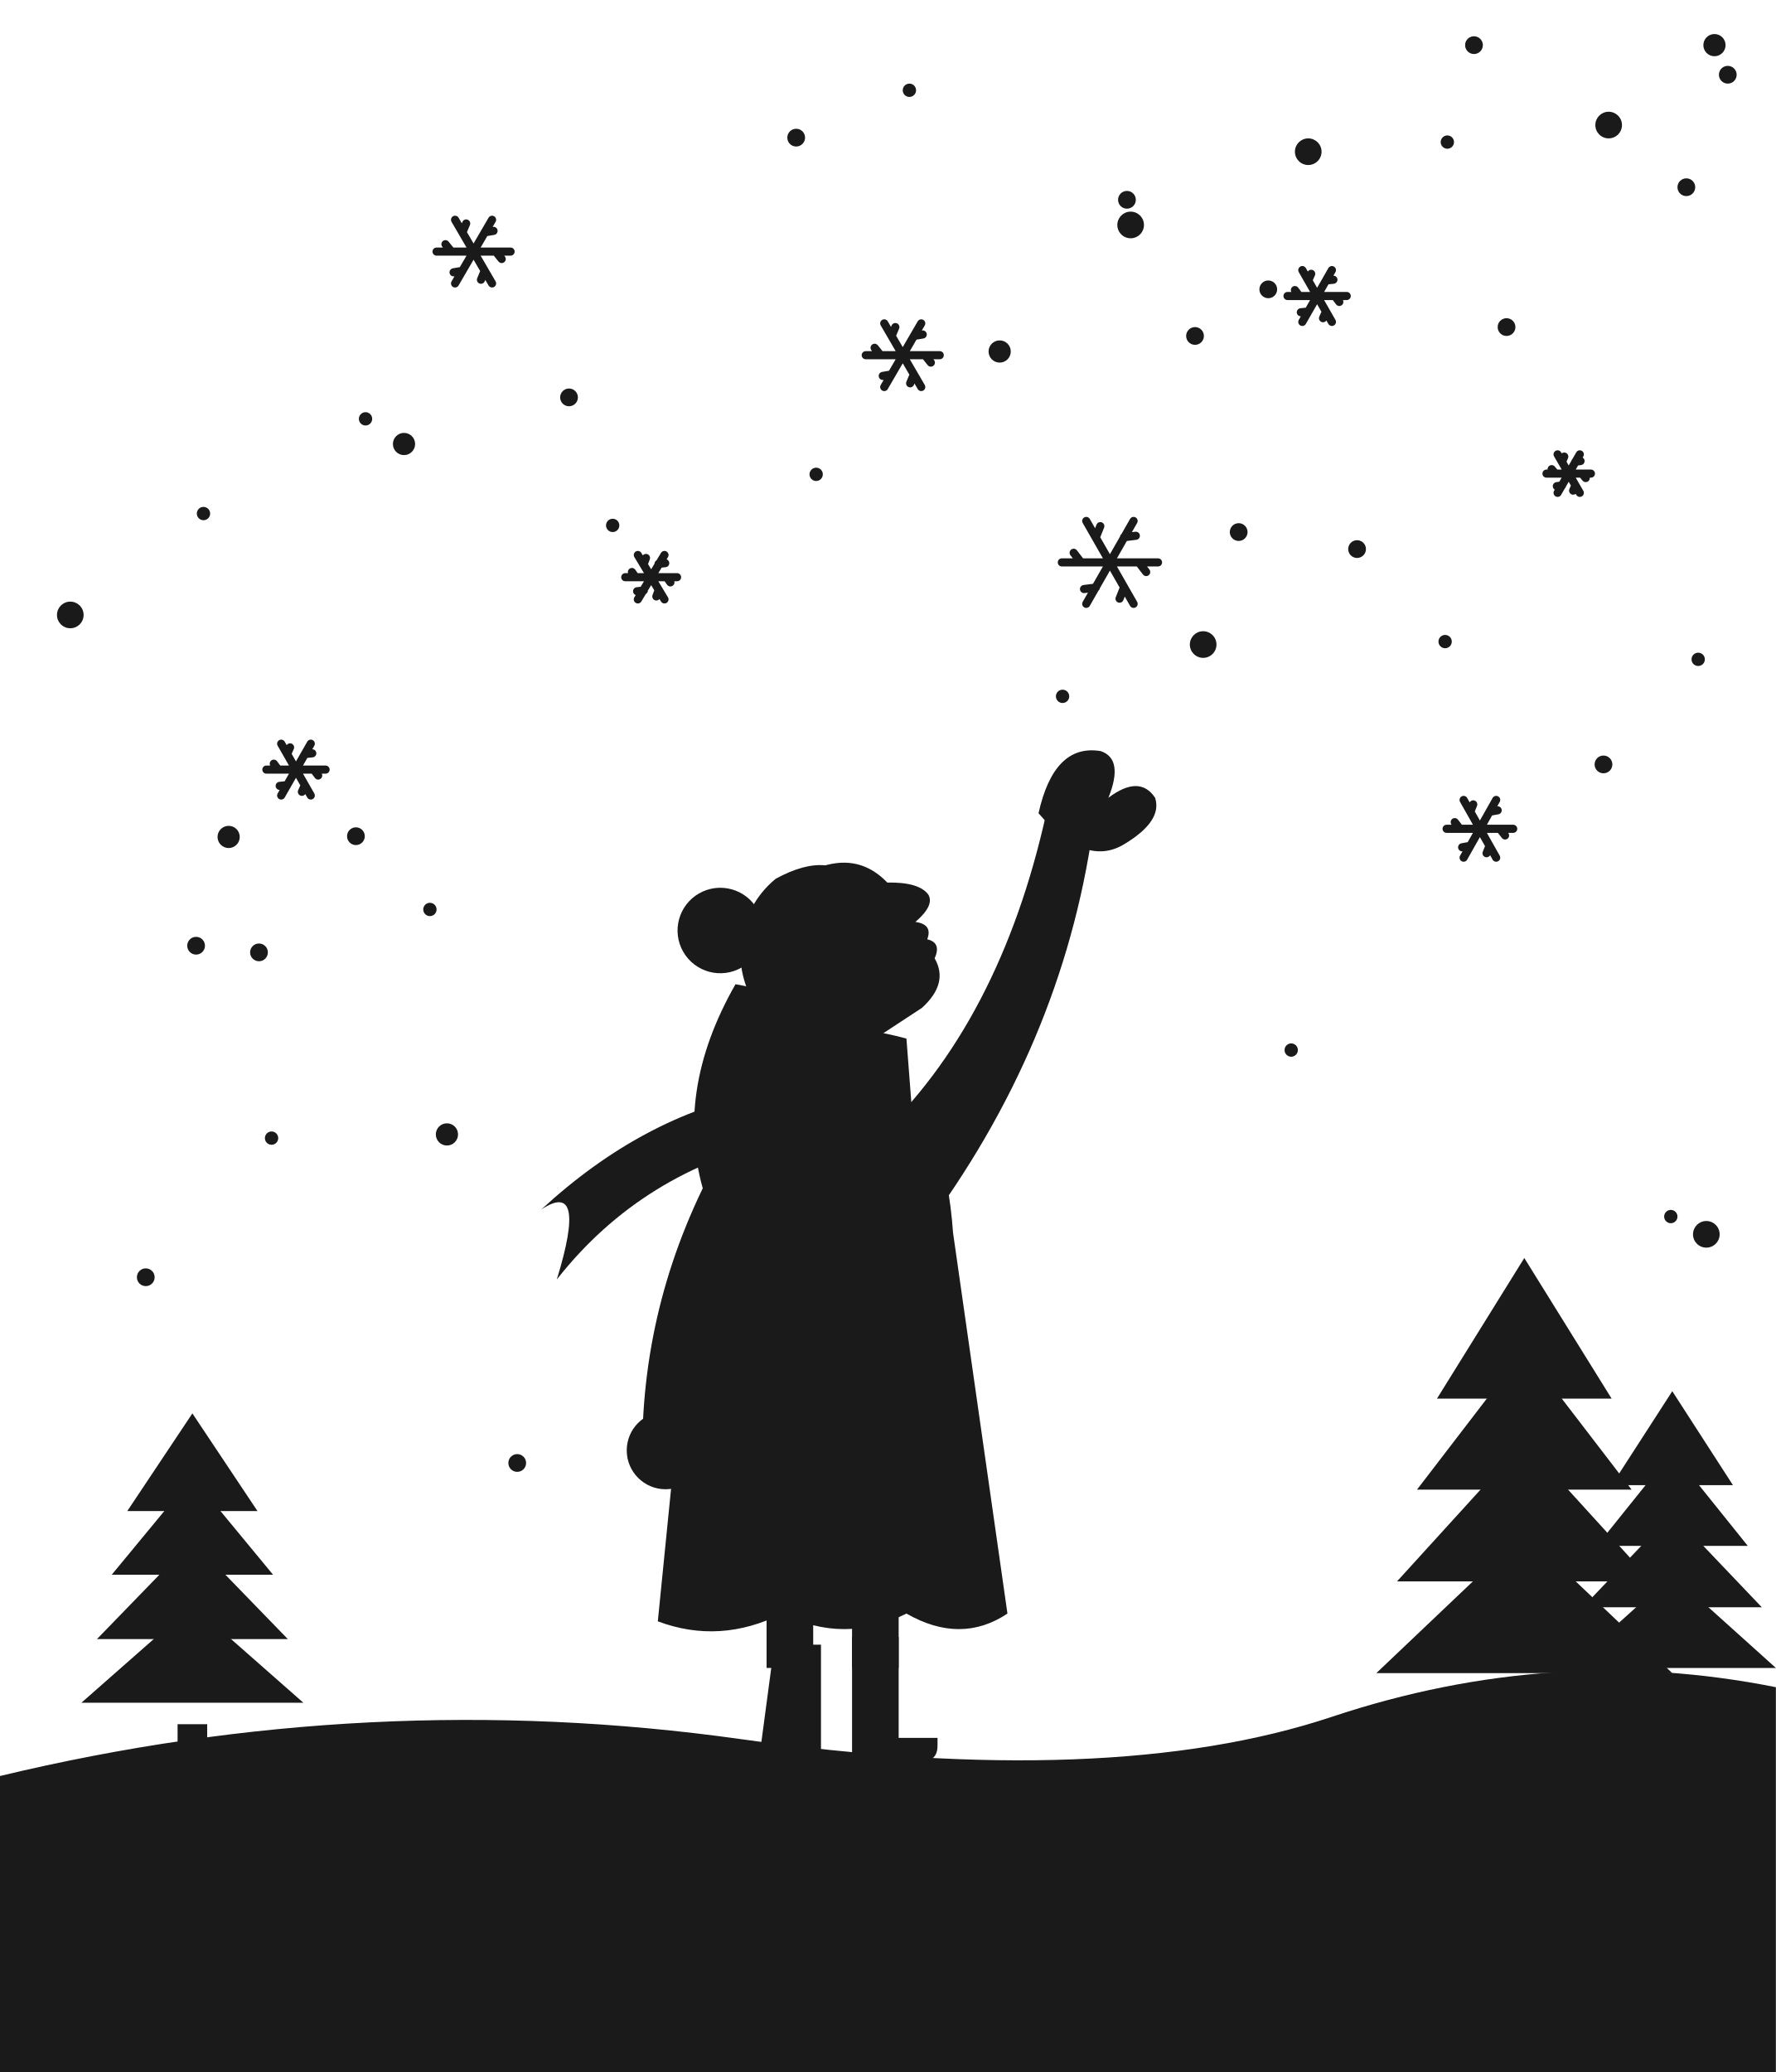
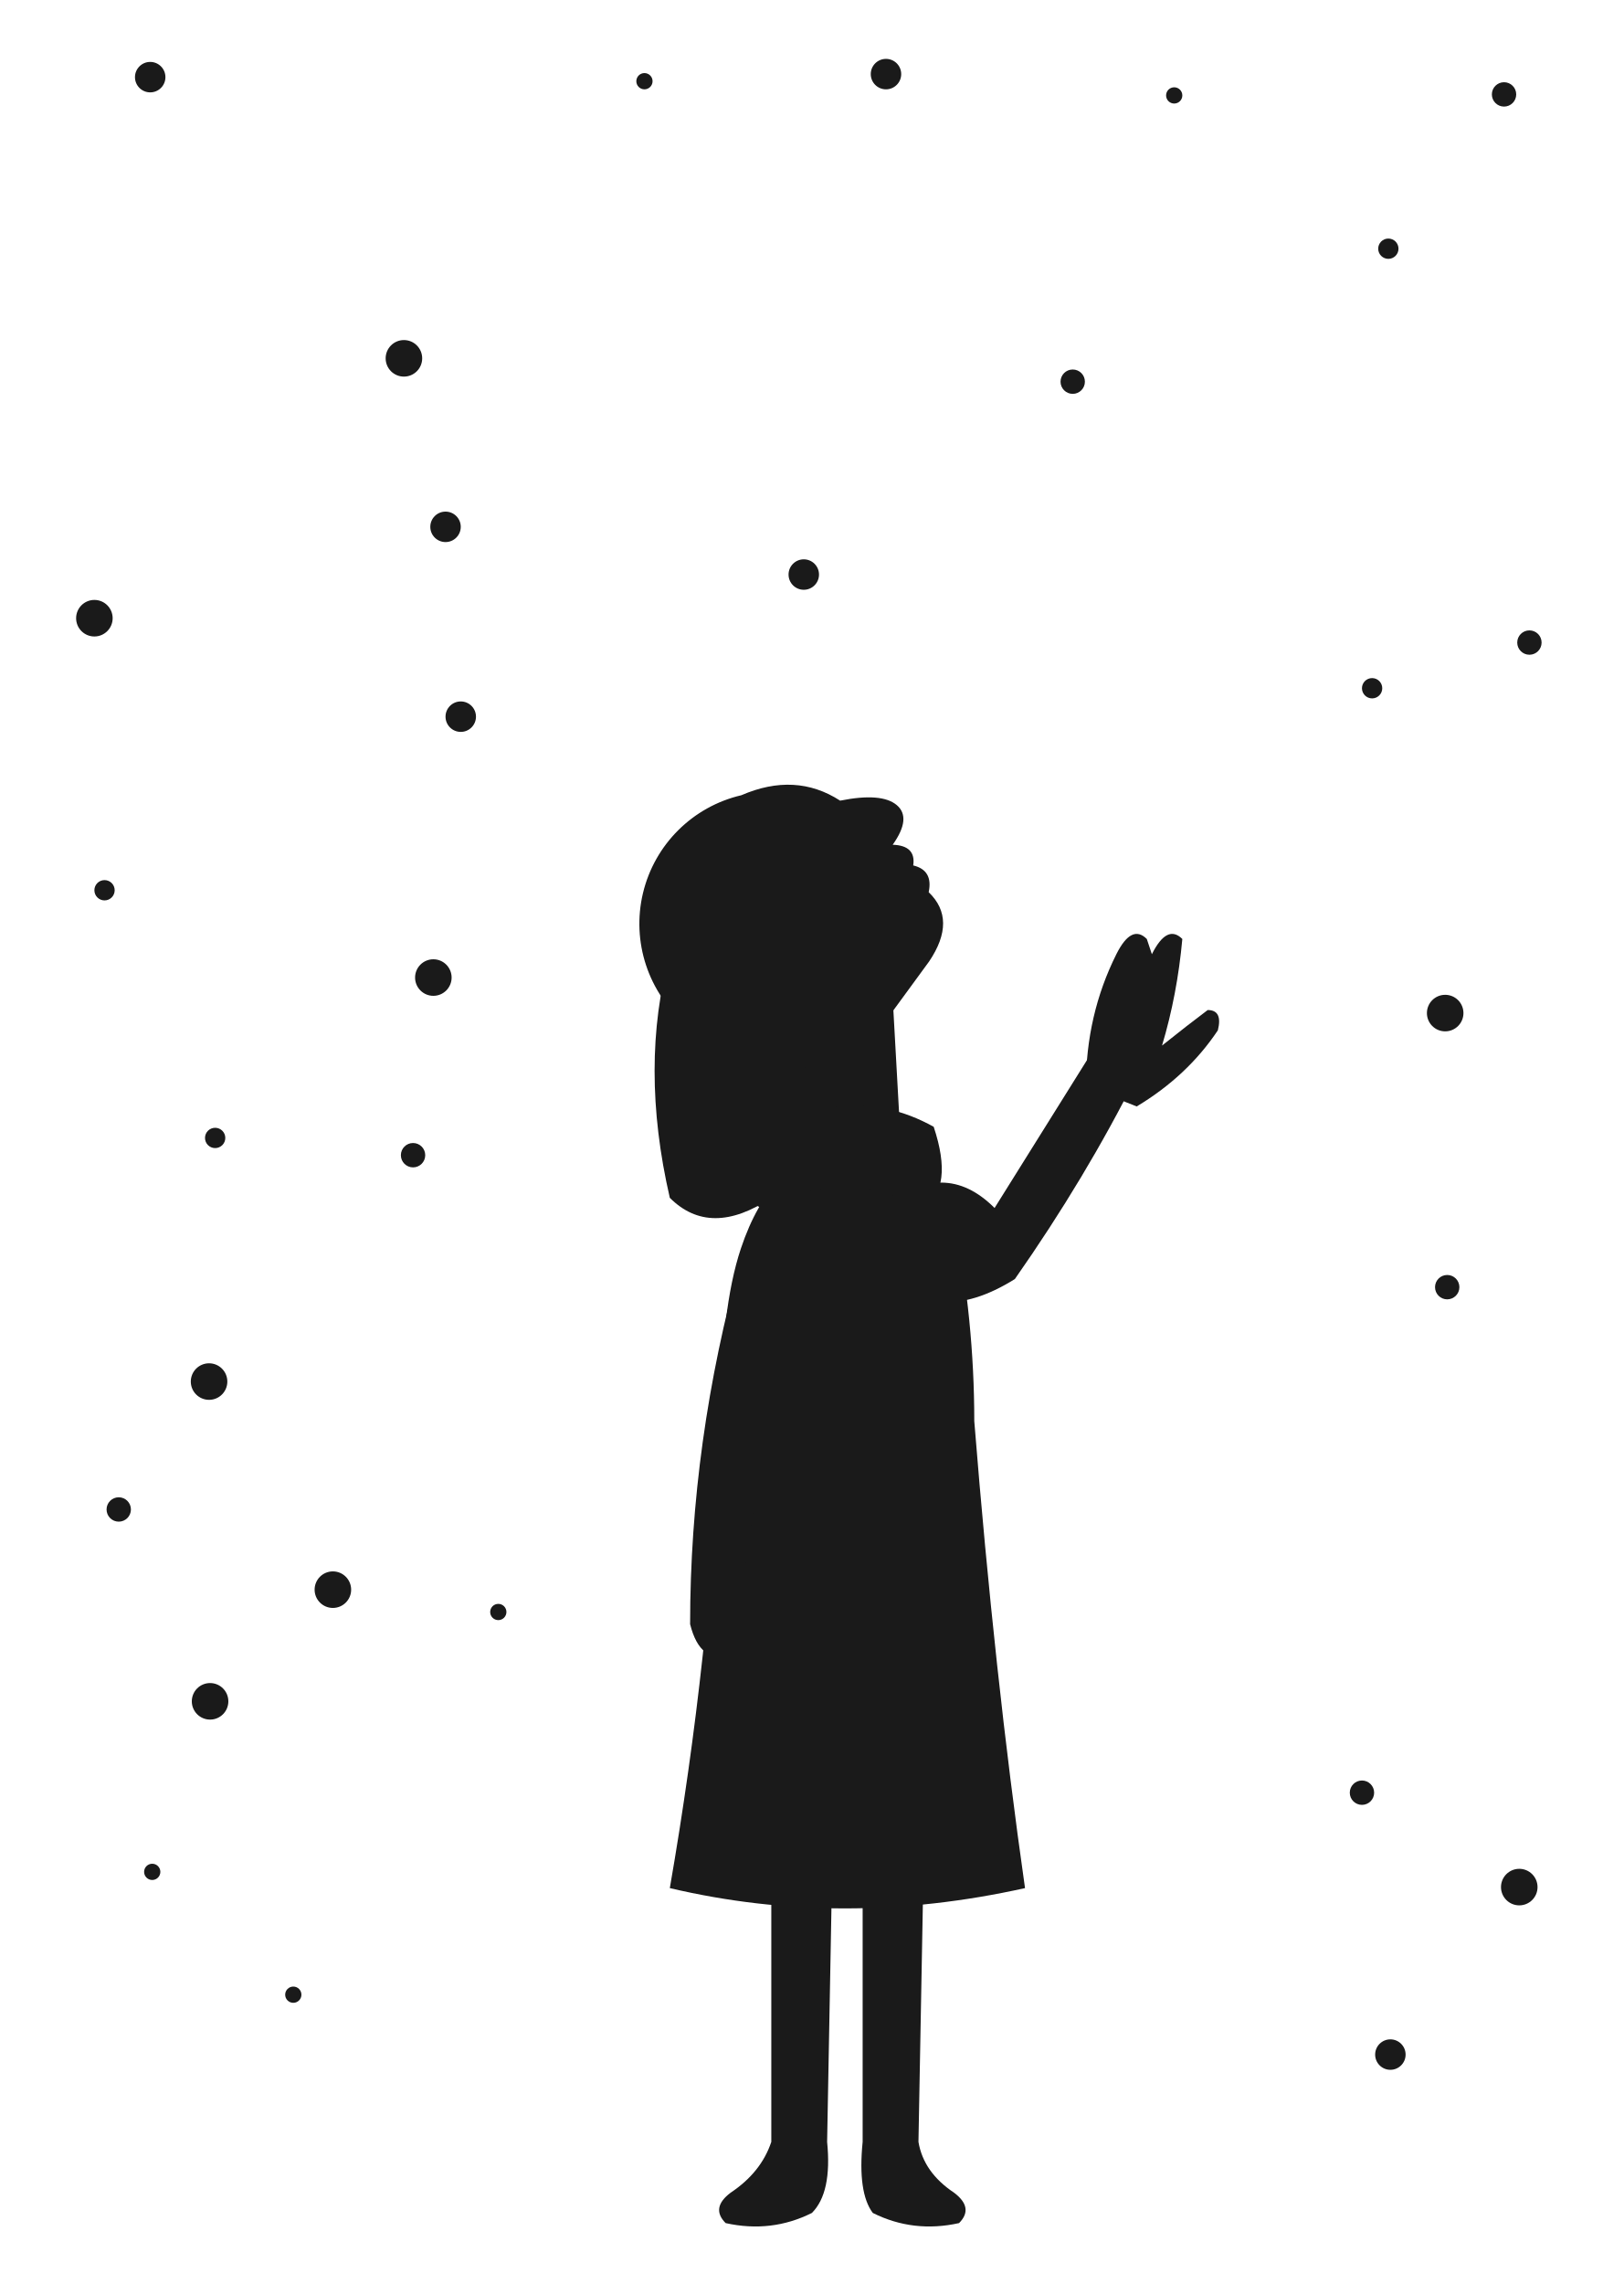
- <svg xmlns="http://www.w3.org/2000/svg" viewBox="0 0 240 280" width="240" height="280">
-   <g fill="#1a1a1a">
-     <path d="M0 240 Q 50 228 100 235 T 180 232 T 240 228 L240 280 L0 280 Z" />
-     <path d="M206 170.0 L217.8 189.0 L194.2 189.0 Z" />
-     <path d="M206 182.4 L220.5 201.3 L191.5 201.3 Z" />
-     <path d="M206 194.8 L223.2 213.7 L188.8 213.7 Z" />
-     <path d="M206 207.1 L226.0 226.1 L186.0 226.1 Z" />
-     <path d="M204 232 h4 v6 h-4 Z" />
-     <path d="M226 188.0 L234.2 200.7 L217.8 200.7 Z" />
-     <path d="M226 196.2 L236.2 208.9 L215.8 208.9 Z" />
-     <path d="M226 204.5 L238.1 217.2 L213.9 217.2 Z" />
-     <path d="M226 212.8 L240.0 225.4 L212.0 225.4 Z" />
-     <path d="M224 228 h4 v6 h-4 Z" />
-     <path d="M26 191.0 L34.8 204.2 L17.2 204.2 Z" />
-     <path d="M26 199.6 L36.9 212.8 L15.1 212.8 Z" />
-     <path d="M26 208.2 L38.9 221.5 L13.1 221.5 Z" />
-     <path d="M26 216.9 L41.0 230.1 L11.0 230.1 Z" />
-     <path d="M24 233 h4 v6 h-4 Z" />
-     <g transform="translate(112 238) scale(1.05)">
-       <path d="M-9 0 h8 v-15 h-6 Z" />
-       <path d="M3 0 h9 q2 0 2 -2 v-1 h-5 v-13 h-6 Z" />
-       <path d="M-8 -21 h6 v9 h-6 Z" />
-       <path d="M3 -21 h6 v9 h-6 Z" />
-       <path d="M-10 -86 Q -16 -80 -17 -68 L -22 -18 Q -14 -15 -6 -19 Q 2 -15 10 -19 Q 17 -15 23 -19 L 16 -68 Q 15 -82 9 -86 Z" />
-       <path d="M-14 -78 Q -24 -60 -24 -40 L -19 -39 Q -18 -58 -9 -72 Z" />
-       <path d="M-26 -40 a5 5 0 1 0 10 0 a5 5 0 1 0 -10 0 Z" />
-       <path d="M6 -80 Q 22 -95 28 -122 L 34 -120 Q 30 -92 12 -68 Z" />
-       <path d="M27 -122 q2 -9 8 -8 q3 1 1 6 q4 -3 6 0 q1 3 -4 6 q-5 3 -11 -4 Z" />
-       <path d="M-12 -93 Q -1 -96 10 -93 L 11 -80 L -13 -80 Z" />
-       <path d="M-9 -86 Q -24 -83 -37 -71 Q -31 -75 -35 -62 Q -24 -76 -6 -80 Z" />
-       <path d="M-12 -100 Q -20 -86 -16 -73 q2 -2 4 0 Q -12 -86 -2 -98 Z" />
-       <path d="M-5 -106 h9 v20 h-9 Z" />
-       <g transform="translate(1 -104) rotate(-30)">
-         <path d="M-11 1 A11 11 0 0 1 4 -10.6 Q 9 -9.5 10.2 -4.6 Q 13.8 -2.6 14 -0.6 Q 14 1 10.8 1.6 Q 12.6 3 11 4.3 Q 12.4 5.6 10.6 6.9 Q 10.6 10.6 6 11.6 L -1 12 Q -9 10.6 -11 1 Z" />
-         <path d="M-12.1 2.7 A12.4 12.4 0 0 1 -2 -12.2 Q 2.2 -12.1 4.4 -10.5 L -10 1.9 Z" />
-         <path d="M-17 -10 a5.5 5.5 0 1 0 11 0 a5.5 5.5 0 1 0 -11 0 Z" />
-       </g>
-     </g>
-     <circle cx="216.7" cy="103.3" r="1.2" />
-     <circle cx="48.1" cy="113.0" r="1.2" />
-     <circle cx="27.5" cy="69.4" r="0.9" />
-     <circle cx="174.5" cy="141.9" r="0.9" />
-     <circle cx="195.6" cy="19.2" r="0.9" />
-     <circle cx="49.4" cy="56.6" r="0.9" />
-     <circle cx="183.4" cy="74.2" r="1.2" />
-     <circle cx="110.3" cy="64.1" r="0.9" />
-     <circle cx="167.4" cy="71.9" r="1.2" />
-     <circle cx="122.9" cy="12.2" r="0.9" />
-     <circle cx="199.2" cy="6.1" r="1.2" />
-     <circle cx="217.4" cy="16.9" r="1.8" />
-     <circle cx="229.5" cy="89.1" r="0.9" />
-     <circle cx="135.1" cy="47.5" r="1.5" />
-     <circle cx="82.8" cy="71.0" r="0.9" />
-     <circle cx="225.8" cy="164.4" r="0.9" />
-     <circle cx="36.7" cy="153.8" r="0.9" />
-     <circle cx="19.7" cy="172.6" r="1.2" />
-     <circle cx="161.5" cy="45.4" r="1.2" />
-     <circle cx="230.6" cy="166.8" r="1.8" />
-     <circle cx="152.8" cy="30.4" r="1.8" />
-     <circle cx="231.7" cy="6.1" r="1.5" />
-     <circle cx="233.5" cy="10.1" r="1.2" />
-     <circle cx="152.3" cy="27.0" r="1.2" />
-     <circle cx="54.6" cy="60.0" r="1.5" />
-     <circle cx="195.3" cy="86.7" r="0.9" />
-     <circle cx="26.5" cy="127.8" r="1.2" />
-     <circle cx="9.5" cy="83.1" r="1.8" />
-     <circle cx="35.0" cy="128.7" r="1.2" />
-     <circle cx="203.6" cy="44.2" r="1.2" />
-     <circle cx="76.9" cy="53.7" r="1.2" />
-     <circle cx="171.4" cy="39.1" r="1.2" />
-     <circle cx="162.6" cy="87.1" r="1.8" />
-     <circle cx="143.6" cy="94.1" r="0.9" />
-     <circle cx="30.9" cy="113.1" r="1.5" />
-     <circle cx="60.4" cy="153.3" r="1.5" />
-     <circle cx="217.9" cy="210.2" r="1.2" />
-     <circle cx="58.1" cy="122.9" r="0.9" />
-     <circle cx="69.9" cy="197.7" r="1.2" />
-     <circle cx="176.8" cy="20.5" r="1.8" />
-     <circle cx="107.6" cy="18.6" r="1.2" />
-     <circle cx="227.9" cy="25.3" r="1.2" />
-     <circle cx="209.1" cy="210.9" r="1.2" />
-     <path d="M150.0 76.0 L156.5 76.0 M150.0 76.0 L153.2 81.6 M150.0 76.0 L146.8 81.6 M150.0 76.0 L143.5 76.0 M150.0 76.0 L146.8 70.4 M150.0 76.0 L153.2 70.4 M153.9 76.0 l1.0 1.3 M151.9 79.4 l-0.6 1.5 M148.1 79.4 l-1.6 0.2 M146.1 76.0 l-1.0 -1.3 M148.1 72.6 l0.6 -1.5 M151.9 72.6 l1.6 -0.2 " stroke="#1a1a1a" stroke-width="1.1" stroke-linecap="round" fill="none" />
-     <path d="M122.0 48.0 L127.0 48.0 M122.0 48.0 L124.5 52.3 M122.0 48.0 L119.5 52.3 M122.0 48.0 L117.0 48.0 M122.0 48.0 L119.5 43.7 M122.0 48.0 L124.5 43.7 M125.0 48.0 l0.8 1.0 M123.5 50.6 l-0.5 1.2 M120.5 50.6 l-1.2 0.2 M119.0 48.0 l-0.8 -1.0 M120.5 45.4 l0.5 -1.2 M123.5 45.4 l1.2 -0.2 " stroke="#1a1a1a" stroke-width="1.1" stroke-linecap="round" fill="none" />
-     <path d="M178.0 40.0 L182.0 40.0 M178.0 40.0 L180.0 43.5 M178.0 40.0 L176.0 43.5 M178.0 40.0 L174.0 40.0 M178.0 40.0 L176.0 36.5 M178.0 40.0 L180.0 36.5 M180.4 40.0 l0.6 0.8 M179.2 42.1 l-0.4 0.9 M176.8 42.1 l-1.0 0.1 M175.6 40.0 l-0.6 -0.8 M176.8 37.9 l0.4 -0.9 M179.2 37.9 l1.0 -0.1 " stroke="#1a1a1a" stroke-width="1.1" stroke-linecap="round" fill="none" />
-     <path d="M64.0 34.0 L69.0 34.0 M64.0 34.0 L66.5 38.3 M64.0 34.0 L61.5 38.3 M64.0 34.0 L59.0 34.0 M64.0 34.0 L61.5 29.7 M64.0 34.0 L66.5 29.7 M67.0 34.0 l0.8 1.0 M65.5 36.6 l-0.5 1.2 M62.5 36.6 l-1.2 0.2 M61.0 34.0 l-0.8 -1.0 M62.5 31.4 l0.5 -1.2 M65.5 31.4 l1.2 -0.2 " stroke="#1a1a1a" stroke-width="1.1" stroke-linecap="round" fill="none" />
-     <path d="M40.0 104.0 L44.0 104.0 M40.0 104.0 L42.0 107.5 M40.0 104.0 L38.0 107.5 M40.0 104.0 L36.0 104.0 M40.0 104.0 L38.0 100.5 M40.0 104.0 L42.0 100.5 M42.4 104.0 l0.6 0.8 M41.2 106.1 l-0.4 0.9 M38.8 106.1 l-1.0 0.1 M37.6 104.0 l-0.6 -0.8 M38.8 101.9 l0.4 -0.9 M41.2 101.9 l1.0 -0.1 " stroke="#1a1a1a" stroke-width="1.1" stroke-linecap="round" fill="none" />
-     <path d="M200.0 112.0 L204.5 112.0 M200.0 112.0 L202.2 115.9 M200.0 112.0 L197.8 115.9 M200.0 112.0 L195.5 112.0 M200.0 112.0 L197.8 108.1 M200.0 112.0 L202.2 108.1 M202.7 112.0 l0.7 0.9 M201.3 114.3 l-0.4 1.0 M198.7 114.3 l-1.1 0.2 M197.3 112.0 l-0.7 -0.9 M198.7 109.7 l0.4 -1.0 M201.3 109.7 l1.1 -0.2 " stroke="#1a1a1a" stroke-width="1.1" stroke-linecap="round" fill="none" />
-     <path d="M88.0 78.0 L91.5 78.0 M88.0 78.0 L89.8 81.0 M88.0 78.0 L86.2 81.0 M88.0 78.0 L84.5 78.0 M88.0 78.0 L86.2 75.0 M88.0 78.0 L89.8 75.0 M90.1 78.0 l0.5 0.7 M89.0 79.8 l-0.3 0.8 M87.0 79.8 l-0.9 0.1 M85.9 78.0 l-0.5 -0.7 M87.0 76.2 l0.3 -0.8 M89.0 76.2 l0.9 -0.1 " stroke="#1a1a1a" stroke-width="1.1" stroke-linecap="round" fill="none" />
-     <path d="M212.0 64.0 L215.0 64.0 M212.0 64.0 L213.5 66.6 M212.0 64.0 L210.5 66.6 M212.0 64.0 L209.0 64.0 M212.0 64.0 L210.5 61.4 M212.0 64.0 L213.5 61.4 M213.8 64.0 l0.5 0.6 M212.9 65.6 l-0.3 0.7 M211.1 65.6 l-0.7 0.1 M210.2 64.0 l-0.5 -0.6 M211.1 62.4 l0.3 -0.7 M212.9 62.4 l0.7 -0.1 " stroke="#1a1a1a" stroke-width="1.1" stroke-linecap="round" fill="none" />
+ <svg xmlns="http://www.w3.org/2000/svg" viewBox="20 10 160 225">
+   <path d="M96 194 L102 194 L101.5 221 Q102 226 100 228 Q96 230 91.5 229 Q90 227.5 92 226 Q95 224 96 221 Z" fill="#1a1a1a" />
+   <path d="M105 194 L111 194 L110.5 221 Q111 224 114 226 Q116 227.5 114.5 229 Q110 230 106 228 Q104.5 226 105 221 Z" fill="#1a1a1a" />
+   <path d="M93 133 Q96 124 103 123 Q111 123 114 130 Q116 140 116 150 Q118 175 121 196 Q103 200 86 196 Q90 173 91 150 Q91 139 93 133 Z" fill="#1a1a1a" />
+   <path d="M93 134 Q88 152 88 170 Q89 174 92 173 Q94 162 96 145 Z" fill="#1a1a1a" />
+   <path d="M107 129 Q113 124 118 129 Q123 121 128 113 L132 116 Q127 126 120 136 Q112 141 107 135 Z" fill="#1a1a1a" />
+   <path d="M127 117 Q127 110 130 104 Q131.5 101 133 102.5 L133.5 104 Q135 101 136.5 102.5 Q136 108 134.5 113 Q137 111 139 109.5 Q140.5 109.5 140 111.5 Q137 116 132 119 Z" fill="#1a1a1a" />
+   <path d="M98 111 L108 109 L109 127 L98 127 Z" fill="#1a1a1a" />
+   <path d="M86 104 Q83 115 86 128 Q90 132 96 128 Q99 120 100 110 Q95 103 86 104 Z" fill="#1a1a1a" />
+   <path d="M93 123 Q103 116 112 121 Q114 127 111 129 Q103 125 95 129 Q91 127 93 123 Z" fill="#1a1a1a" />
+   <g transform="translate(96 101) rotate(-50) scale(1.3)">
+     <path d="M-10 0 A10 10 0 0 1 6 -8 Q10 -6 10.5 -2 Q13 0 13 1.5 Q13 3 10.5 3.2 Q11.6 4.6 10.3 5.4 Q11 6.8 9.5 7.6 Q9.3 10.6 5.5 11 L-2 11.5 Q-9 9.5 -10 0 Z" fill="#1a1a1a" />
  </g>
+   <circle cx="60.7" cy="123.8" r="1.2" fill="#1a1a1a" />
+   <circle cx="162.4" cy="109.8" r="1.8" fill="#1a1a1a" />
+   <circle cx="34.8" cy="17.6" r="1.5" fill="#1a1a1a" />
+   <circle cx="63.9" cy="61.9" r="1.5" fill="#1a1a1a" />
+   <circle cx="59.8" cy="45.3" r="1.8" fill="#1a1a1a" />
+   <circle cx="83.5" cy="18.0" r="0.8" fill="#1a1a1a" />
+   <circle cx="48.9" cy="206.5" r="0.8" fill="#1a1a1a" />
+   <circle cx="156.8" cy="34.5" r="1.0" fill="#1a1a1a" />
+   <circle cx="99.2" cy="66.6" r="1.5" fill="#1a1a1a" />
+   <circle cx="29.3" cy="70.9" r="1.8" fill="#1a1a1a" />
+   <circle cx="125.7" cy="47.6" r="1.2" fill="#1a1a1a" />
+   <circle cx="169.7" cy="195.9" r="1.8" fill="#1a1a1a" />
+   <circle cx="40.6" cy="146.1" r="1.8" fill="#1a1a1a" />
+   <circle cx="35.0" cy="194.4" r="0.8" fill="#1a1a1a" />
+   <circle cx="69.1" cy="168.8" r="0.8" fill="#1a1a1a" />
+   <circle cx="31.7" cy="158.7" r="1.2" fill="#1a1a1a" />
+   <circle cx="41.2" cy="122.1" r="1.0" fill="#1a1a1a" />
+   <circle cx="170.7" cy="73.3" r="1.2" fill="#1a1a1a" />
+   <circle cx="155.2" cy="77.8" r="1.0" fill="#1a1a1a" />
+   <circle cx="107.3" cy="17.3" r="1.5" fill="#1a1a1a" />
+   <circle cx="162.6" cy="136.8" r="1.2" fill="#1a1a1a" />
+   <circle cx="135.7" cy="19.4" r="0.8" fill="#1a1a1a" />
+   <circle cx="168.2" cy="19.3" r="1.2" fill="#1a1a1a" />
+   <circle cx="62.7" cy="106.3" r="1.8" fill="#1a1a1a" />
+   <circle cx="52.8" cy="166.6" r="1.8" fill="#1a1a1a" />
+   <circle cx="40.7" cy="177.6" r="1.8" fill="#1a1a1a" />
+   <circle cx="65.4" cy="80.6" r="1.5" fill="#1a1a1a" />
+   <circle cx="30.3" cy="97.7" r="1.0" fill="#1a1a1a" />
+   <circle cx="157.0" cy="212.4" r="1.5" fill="#1a1a1a" />
+   <circle cx="154.2" cy="186.6" r="1.2" fill="#1a1a1a" />
</svg>
